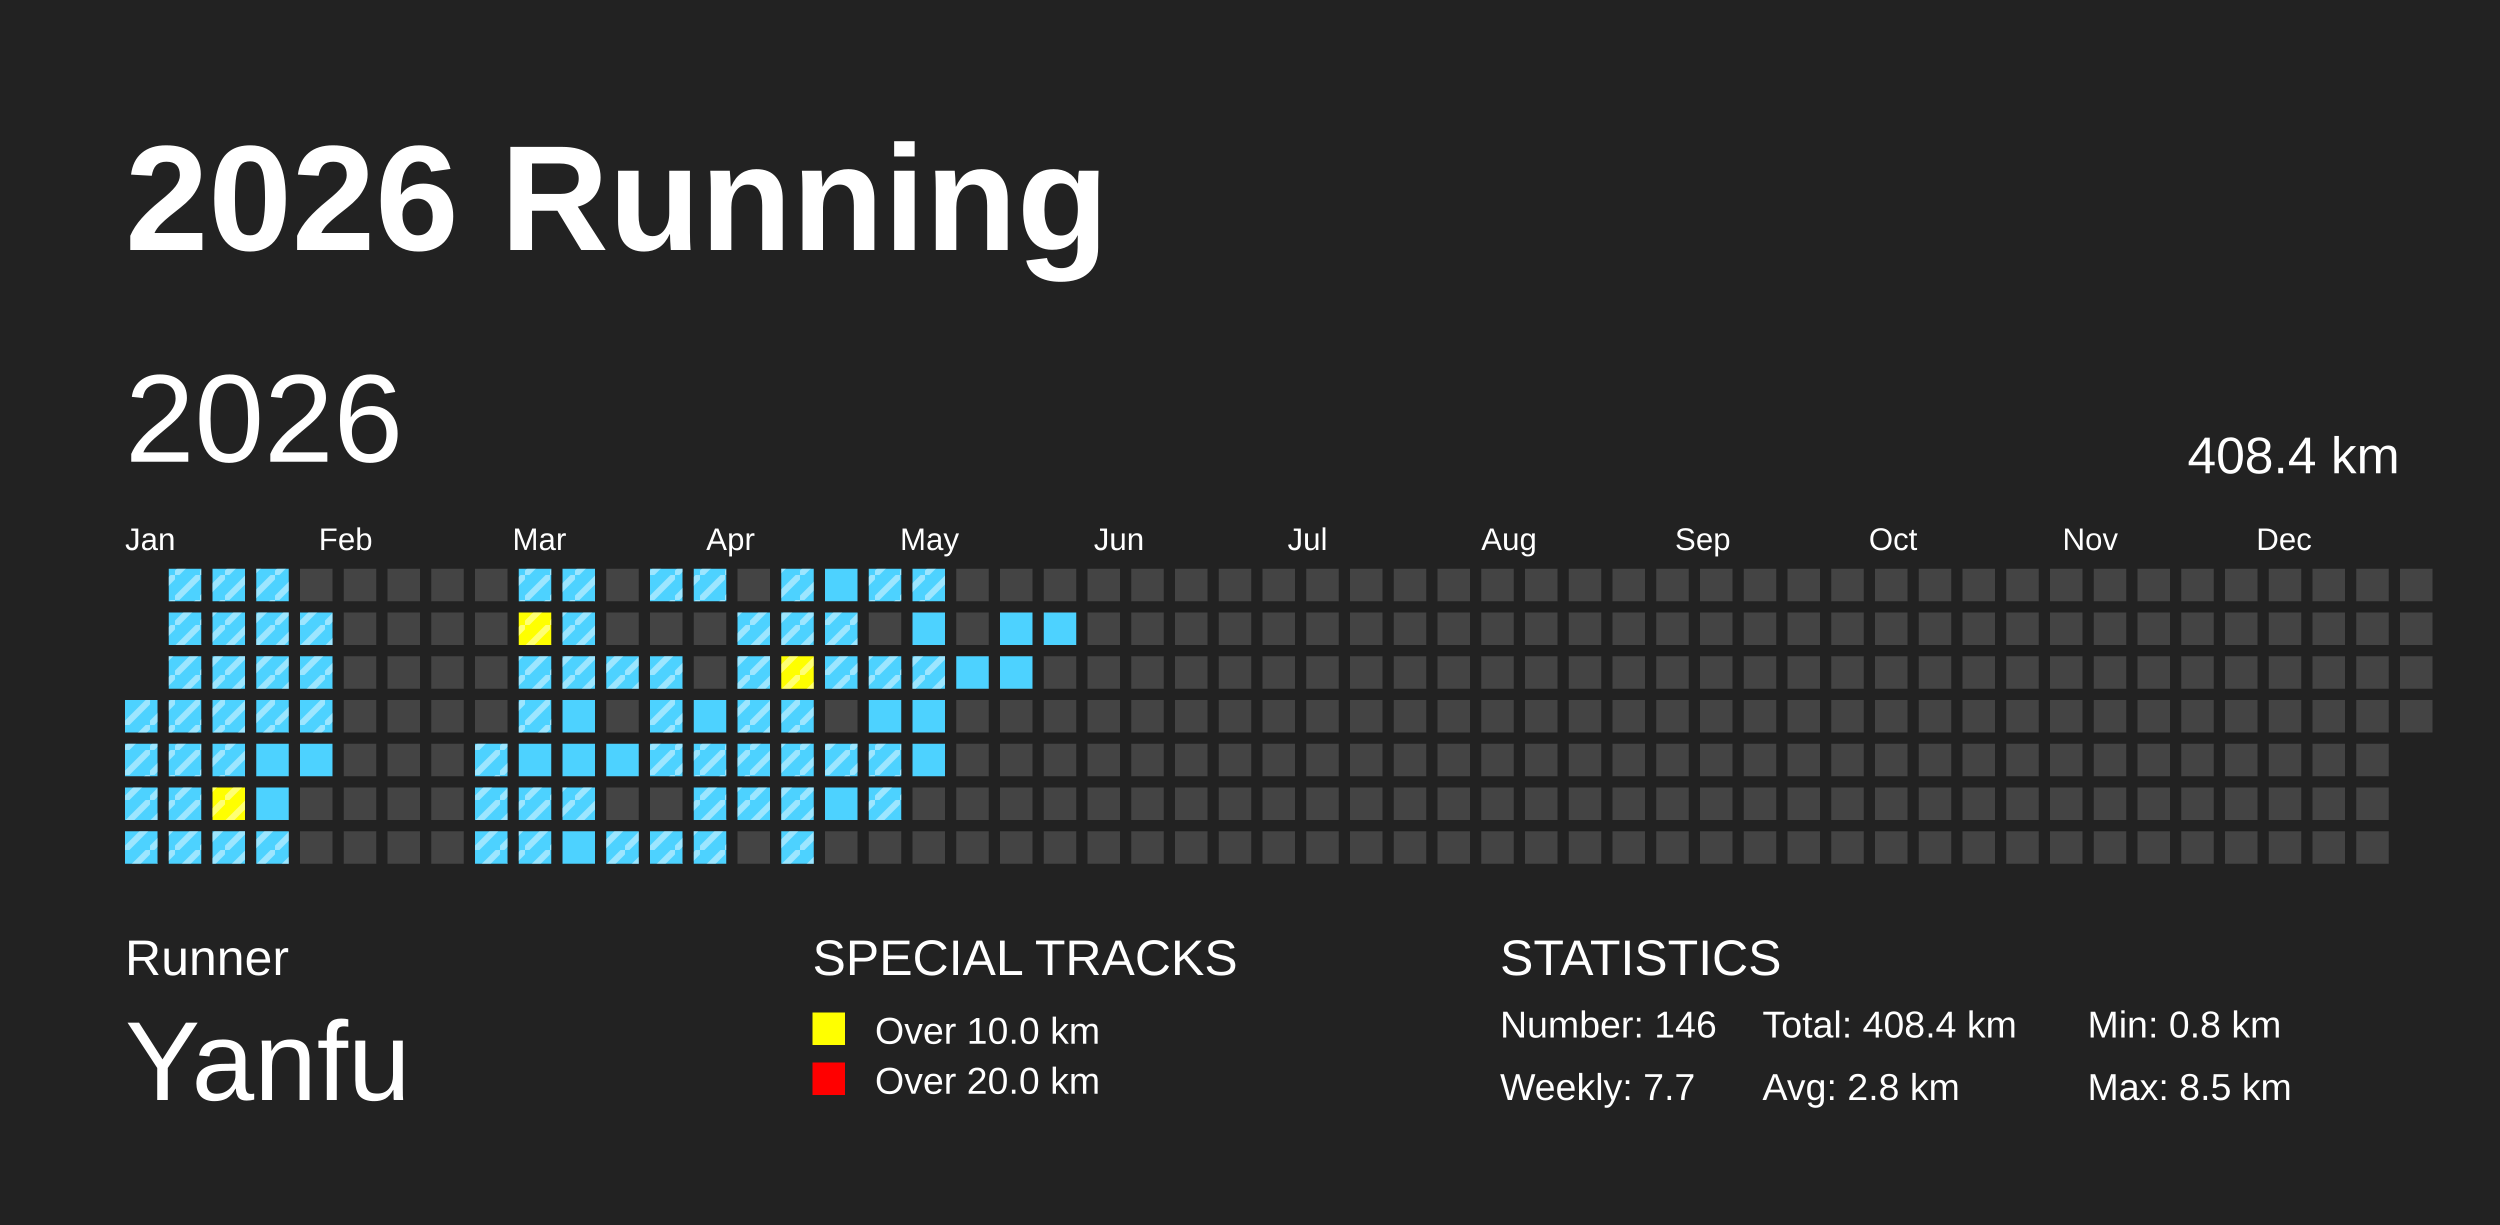
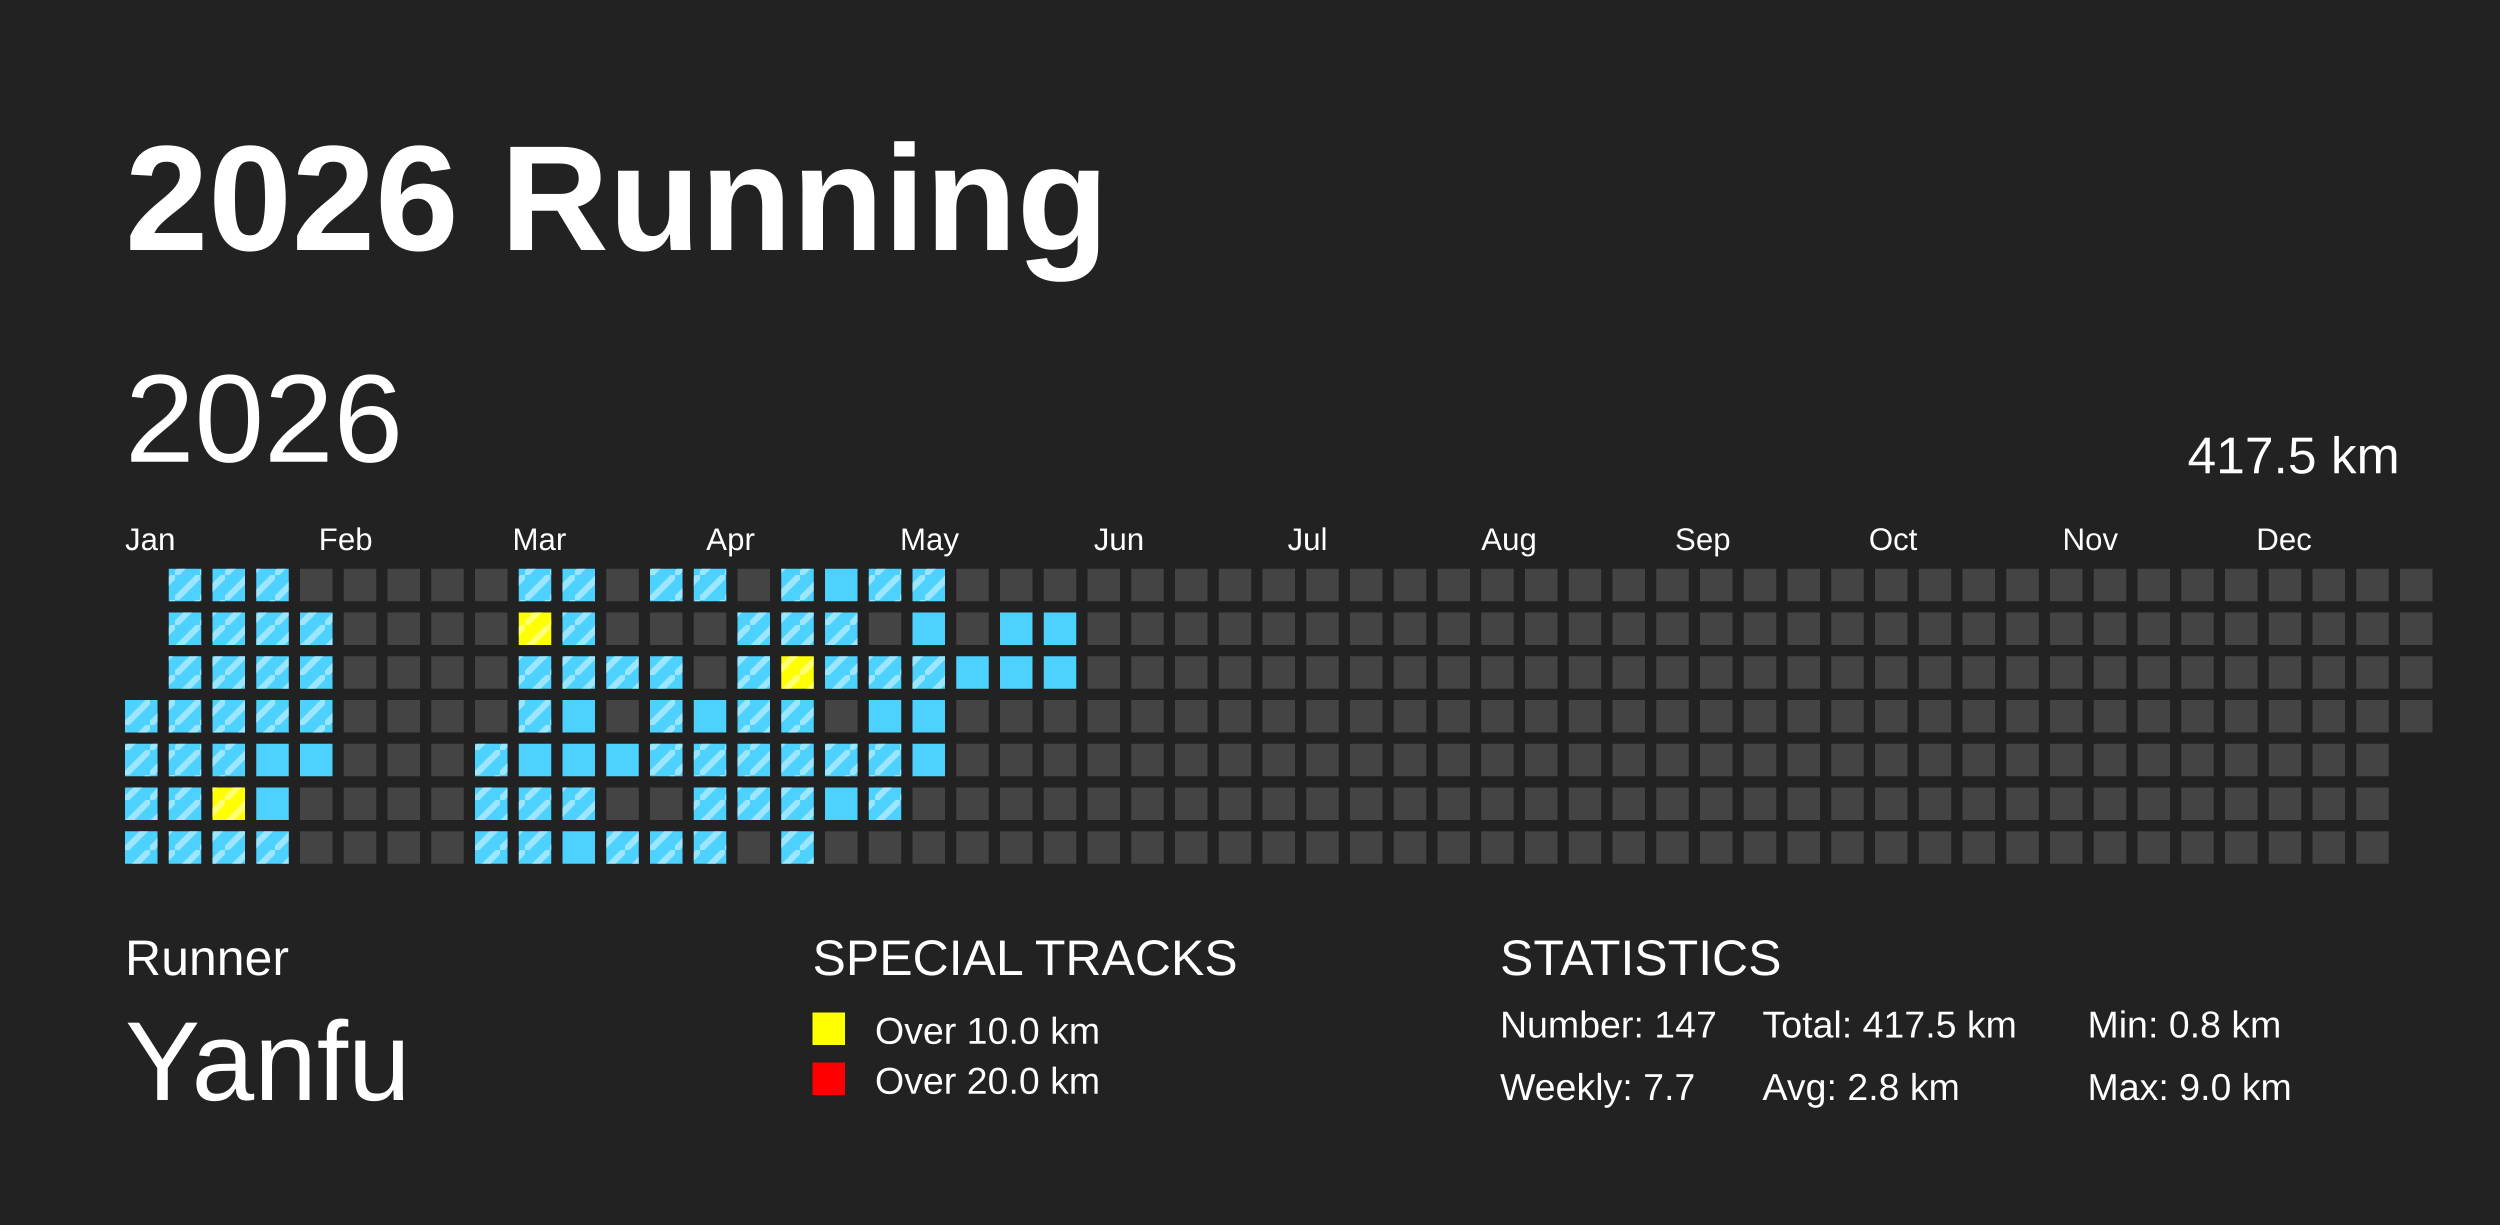
<svg xmlns="http://www.w3.org/2000/svg" baseProfile="full" height="98mm" version="1.1" viewBox="0,0,200,98" width="200mm">
  <defs>
    <pattern height="2" id="indoor-stripe" patternUnits="userSpaceOnUse" width="2">
      <line stroke="white" stroke-opacity="0.45" stroke-width="0.5" x1="0" x2="2" y1="2" y2="0" />
    </pattern>
  </defs>
  <rect fill="#222222" height="98" width="200" x="0" y="0" />
  <text fill="#FFFFFF" style="font-size:12px; font-family:Arial; font-weight:bold;" x="10" y="20">2026 Running</text>
  <text fill="#FFFFFF" style="font-size:4px; font-family:Arial" x="10" y="78">Runner</text>
  <text fill="#FFFFFF" style="font-size:9px; font-family:Arial" x="10" y="88">Yanfu</text>
  <text fill="#FFFFFF" style="font-size:4px; font-family:Arial" x="65" y="78">SPECIAL TRACKS</text>
  <rect fill="yellow" height="2.6" width="2.6" x="65" y="81" />
  <text fill="#FFFFFF" style="font-size:3px; font-family:Arial" x="70" y="83.5">Over 10.0 km</text>
  <rect fill="red" height="2.6" width="2.6" x="65" y="85" />
  <text fill="#FFFFFF" style="font-size:3px; font-family:Arial" x="70" y="87.5">Over 20.0 km</text>
  <text fill="#FFFFFF" style="font-size:4px; font-family:Arial" x="120" y="78">STATISTICS</text>
-   <text fill="#FFFFFF" style="font-size:3px; font-family:Arial" x="120" y="83">Number: 146</text>
+   <text fill="#FFFFFF" style="font-size:3px; font-family:Arial" x="120" y="83">Number: 147</text>
  <text fill="#FFFFFF" style="font-size:3px; font-family:Arial" x="120" y="88">Weekly: 7.7</text>
-   <text fill="#FFFFFF" style="font-size:3px; font-family:Arial" x="141" y="83">Total: 408.4 km</text>
+   <text fill="#FFFFFF" style="font-size:3px; font-family:Arial" x="141" y="83">Total: 417.5 km</text>
  <text fill="#FFFFFF" style="font-size:3px; font-family:Arial" x="141" y="88">Avg: 2.8 km</text>
  <text fill="#FFFFFF" style="font-size:3px; font-family:Arial" x="167" y="83">Min: 0.8 km</text>
-   <text fill="#FFFFFF" style="font-size:3px; font-family:Arial" x="167" y="88">Max: 8.5 km</text>
+   <text fill="#FFFFFF" style="font-size:3px; font-family:Arial" x="167" y="88">Max: 9.0 km</text>
  <text dominant-baseline="hanging" fill="#FFFFFF" style="font-size:10.0px; font-family:Arial;" x="10" y="30">2026</text>
-   <text dominant-baseline="hanging" fill="#FFFFFF" style="font-size:4.125px; font-family:Arial;" x="175" y="35">408.4 km</text>
+   <text dominant-baseline="hanging" fill="#FFFFFF" style="font-size:4.125px; font-family:Arial;" x="175" y="35">417.5 km</text>
  <text fill="#FFFFFF" style="font-size:2.5px; font-family:Arial" x="10.0" y="44">Jan</text>
  <text fill="#FFFFFF" style="font-size:2.5px; font-family:Arial" x="25.5" y="44">Feb</text>
  <text fill="#FFFFFF" style="font-size:2.5px; font-family:Arial" x="41.0" y="44">Mar</text>
  <text fill="#FFFFFF" style="font-size:2.5px; font-family:Arial" x="56.5" y="44">Apr</text>
  <text fill="#FFFFFF" style="font-size:2.5px; font-family:Arial" x="72.0" y="44">May</text>
  <text fill="#FFFFFF" style="font-size:2.5px; font-family:Arial" x="87.5" y="44">Jun</text>
  <text fill="#FFFFFF" style="font-size:2.5px; font-family:Arial" x="103.0" y="44">Jul</text>
  <text fill="#FFFFFF" style="font-size:2.5px; font-family:Arial" x="118.5" y="44">Aug</text>
  <text fill="#FFFFFF" style="font-size:2.5px; font-family:Arial" x="134.0" y="44">Sep</text>
  <text fill="#FFFFFF" style="font-size:2.5px; font-family:Arial" x="149.5" y="44">Oct</text>
  <text fill="#FFFFFF" style="font-size:2.5px; font-family:Arial" x="165.0" y="44">Nov</text>
  <text fill="#FFFFFF" style="font-size:2.5px; font-family:Arial" x="180.5" y="44">Dec</text>
  <rect fill="#4DD2FF" height="2.6" width="2.6" x="10.0" y="56.0" />
  <rect fill="url(#indoor-stripe)" height="2.6" width="2.6" x="10.0" y="56.0" />
  <rect fill="#4DD2FF" height="2.6" width="2.6" x="10.0" y="59.5" />
  <rect fill="url(#indoor-stripe)" height="2.6" width="2.6" x="10.0" y="59.5" />
  <rect fill="#4DD2FF" height="2.6" width="2.6" x="10.0" y="63.0" />
  <rect fill="url(#indoor-stripe)" height="2.6" width="2.6" x="10.0" y="63.0" />
  <rect fill="#4DD2FF" height="2.6" width="2.6" x="10.0" y="66.5" />
  <rect fill="url(#indoor-stripe)" height="2.6" width="2.6" x="10.0" y="66.5" />
  <rect fill="#4DD2FF" height="2.6" width="2.6" x="13.5" y="45.5" />
  <rect fill="url(#indoor-stripe)" height="2.6" width="2.6" x="13.5" y="45.5" />
  <rect fill="#4DD2FF" height="2.6" width="2.6" x="13.5" y="49.0" />
  <rect fill="url(#indoor-stripe)" height="2.6" width="2.6" x="13.5" y="49.0" />
  <rect fill="#4DD2FF" height="2.6" width="2.6" x="13.5" y="52.5" />
  <rect fill="url(#indoor-stripe)" height="2.6" width="2.6" x="13.5" y="52.5" />
  <rect fill="#4DD2FF" height="2.6" width="2.6" x="13.5" y="56.0" />
  <rect fill="url(#indoor-stripe)" height="2.6" width="2.6" x="13.5" y="56.0" />
  <rect fill="#4DD2FF" height="2.6" width="2.6" x="13.5" y="59.5" />
  <rect fill="url(#indoor-stripe)" height="2.6" width="2.6" x="13.5" y="59.5" />
  <rect fill="#4DD2FF" height="2.6" width="2.6" x="13.5" y="63.0" />
  <rect fill="url(#indoor-stripe)" height="2.6" width="2.6" x="13.5" y="63.0" />
  <rect fill="#4DD2FF" height="2.6" width="2.6" x="13.5" y="66.5" />
  <rect fill="url(#indoor-stripe)" height="2.6" width="2.6" x="13.5" y="66.5" />
  <rect fill="#4DD2FF" height="2.6" width="2.6" x="17.0" y="45.5" />
  <rect fill="url(#indoor-stripe)" height="2.6" width="2.6" x="17.0" y="45.5" />
  <rect fill="#4DD2FF" height="2.6" width="2.6" x="17.0" y="49.0" />
  <rect fill="url(#indoor-stripe)" height="2.6" width="2.6" x="17.0" y="49.0" />
  <rect fill="#4DD2FF" height="2.6" width="2.6" x="17.0" y="52.5" />
  <rect fill="url(#indoor-stripe)" height="2.6" width="2.6" x="17.0" y="52.5" />
  <rect fill="#4DD2FF" height="2.6" width="2.6" x="17.0" y="56.0" />
  <rect fill="url(#indoor-stripe)" height="2.6" width="2.6" x="17.0" y="56.0" />
  <rect fill="#4DD2FF" height="2.6" width="2.6" x="17.0" y="59.5" />
  <rect fill="url(#indoor-stripe)" height="2.6" width="2.6" x="17.0" y="59.5" />
  <rect fill="yellow" height="2.6" width="2.6" x="17.0" y="63.0" />
  <rect fill="url(#indoor-stripe)" height="2.6" width="2.6" x="17.0" y="63.0" />
  <rect fill="#4DD2FF" height="2.6" width="2.6" x="17.0" y="66.5" />
  <rect fill="url(#indoor-stripe)" height="2.6" width="2.6" x="17.0" y="66.5" />
  <rect fill="#4DD2FF" height="2.6" width="2.6" x="20.5" y="45.5" />
  <rect fill="url(#indoor-stripe)" height="2.6" width="2.6" x="20.5" y="45.5" />
  <rect fill="#4DD2FF" height="2.6" width="2.6" x="20.5" y="49.0" />
  <rect fill="url(#indoor-stripe)" height="2.6" width="2.6" x="20.5" y="49.0" />
  <rect fill="#4DD2FF" height="2.6" width="2.6" x="20.5" y="52.5" />
  <rect fill="url(#indoor-stripe)" height="2.6" width="2.6" x="20.5" y="52.5" />
  <rect fill="#4DD2FF" height="2.6" width="2.6" x="20.5" y="56.0" />
  <rect fill="url(#indoor-stripe)" height="2.6" width="2.6" x="20.5" y="56.0" />
  <rect fill="#4DD2FF" height="2.6" width="2.6" x="20.5" y="59.5" />
  <rect fill="#4DD2FF" height="2.6" width="2.6" x="20.5" y="63.0" />
  <rect fill="#4DD2FF" height="2.6" width="2.6" x="20.5" y="66.5" />
  <rect fill="url(#indoor-stripe)" height="2.6" width="2.6" x="20.5" y="66.5" />
  <rect fill="#444444" height="2.6" width="2.6" x="24.0" y="45.5" />
  <rect fill="#4DD2FF" height="2.6" width="2.6" x="24.0" y="49.0" />
  <rect fill="url(#indoor-stripe)" height="2.6" width="2.6" x="24.0" y="49.0" />
  <rect fill="#4DD2FF" height="2.6" width="2.6" x="24.0" y="52.5" />
  <rect fill="url(#indoor-stripe)" height="2.6" width="2.6" x="24.0" y="52.5" />
  <rect fill="#4DD2FF" height="2.6" width="2.6" x="24.0" y="56.0" />
  <rect fill="url(#indoor-stripe)" height="2.6" width="2.6" x="24.0" y="56.0" />
  <rect fill="#4DD2FF" height="2.6" width="2.6" x="24.0" y="59.5" />
  <rect fill="#444444" height="2.6" width="2.6" x="24.0" y="63.0" />
  <rect fill="#444444" height="2.6" width="2.6" x="24.0" y="66.5" />
  <rect fill="#444444" height="2.6" width="2.6" x="27.5" y="45.5" />
  <rect fill="#444444" height="2.6" width="2.6" x="27.5" y="49.0" />
  <rect fill="#444444" height="2.6" width="2.6" x="27.5" y="52.5" />
  <rect fill="#444444" height="2.6" width="2.6" x="27.5" y="56.0" />
  <rect fill="#444444" height="2.6" width="2.6" x="27.5" y="59.5" />
  <rect fill="#444444" height="2.6" width="2.6" x="27.5" y="63.0" />
  <rect fill="#444444" height="2.6" width="2.6" x="27.5" y="66.5" />
  <rect fill="#444444" height="2.6" width="2.6" x="31.0" y="45.5" />
  <rect fill="#444444" height="2.6" width="2.6" x="31.0" y="49.0" />
  <rect fill="#444444" height="2.6" width="2.6" x="31.0" y="52.5" />
  <rect fill="#444444" height="2.6" width="2.6" x="31.0" y="56.0" />
  <rect fill="#444444" height="2.6" width="2.6" x="31.0" y="59.5" />
  <rect fill="#444444" height="2.6" width="2.6" x="31.0" y="63.0" />
  <rect fill="#444444" height="2.6" width="2.6" x="31.0" y="66.5" />
  <rect fill="#444444" height="2.6" width="2.6" x="34.5" y="45.5" />
  <rect fill="#444444" height="2.6" width="2.6" x="34.5" y="49.0" />
  <rect fill="#444444" height="2.6" width="2.6" x="34.5" y="52.5" />
  <rect fill="#444444" height="2.6" width="2.6" x="34.5" y="56.0" />
  <rect fill="#444444" height="2.6" width="2.6" x="34.5" y="59.5" />
  <rect fill="#444444" height="2.6" width="2.6" x="34.5" y="63.0" />
  <rect fill="#444444" height="2.6" width="2.6" x="34.5" y="66.5" />
  <rect fill="#444444" height="2.6" width="2.6" x="38.0" y="45.5" />
  <rect fill="#444444" height="2.6" width="2.6" x="38.0" y="49.0" />
  <rect fill="#444444" height="2.6" width="2.6" x="38.0" y="52.5" />
  <rect fill="#444444" height="2.6" width="2.6" x="38.0" y="56.0" />
  <rect fill="#4DD2FF" height="2.6" width="2.6" x="38.0" y="59.5" />
  <rect fill="url(#indoor-stripe)" height="2.6" width="2.6" x="38.0" y="59.5" />
  <rect fill="#4DD2FF" height="2.6" width="2.6" x="38.0" y="63.0" />
  <rect fill="url(#indoor-stripe)" height="2.6" width="2.6" x="38.0" y="63.0" />
  <rect fill="#4DD2FF" height="2.6" width="2.6" x="38.0" y="66.5" />
  <rect fill="url(#indoor-stripe)" height="2.6" width="2.6" x="38.0" y="66.5" />
  <rect fill="#4DD2FF" height="2.6" width="2.6" x="41.5" y="45.5" />
  <rect fill="url(#indoor-stripe)" height="2.6" width="2.6" x="41.5" y="45.5" />
  <rect fill="yellow" height="2.6" width="2.6" x="41.5" y="49.0" />
  <rect fill="url(#indoor-stripe)" height="2.6" width="2.6" x="41.5" y="49.0" />
  <rect fill="#4DD2FF" height="2.6" width="2.6" x="41.5" y="52.5" />
  <rect fill="url(#indoor-stripe)" height="2.6" width="2.6" x="41.5" y="52.5" />
  <rect fill="#4DD2FF" height="2.6" width="2.6" x="41.5" y="56.0" />
  <rect fill="url(#indoor-stripe)" height="2.6" width="2.6" x="41.5" y="56.0" />
  <rect fill="#4DD2FF" height="2.6" width="2.6" x="41.5" y="59.5" />
  <rect fill="#4DD2FF" height="2.6" width="2.6" x="41.5" y="63.0" />
  <rect fill="url(#indoor-stripe)" height="2.6" width="2.6" x="41.5" y="63.0" />
  <rect fill="#4DD2FF" height="2.6" width="2.6" x="41.5" y="66.5" />
  <rect fill="url(#indoor-stripe)" height="2.6" width="2.6" x="41.5" y="66.5" />
  <rect fill="#4DD2FF" height="2.6" width="2.6" x="45.0" y="45.5" />
  <rect fill="url(#indoor-stripe)" height="2.6" width="2.6" x="45.0" y="45.5" />
  <rect fill="#4DD2FF" height="2.6" width="2.6" x="45.0" y="49.0" />
  <rect fill="url(#indoor-stripe)" height="2.6" width="2.6" x="45.0" y="49.0" />
  <rect fill="#4DD2FF" height="2.6" width="2.6" x="45.0" y="52.5" />
  <rect fill="url(#indoor-stripe)" height="2.6" width="2.6" x="45.0" y="52.5" />
  <rect fill="#4DD2FF" height="2.6" width="2.6" x="45.0" y="56.0" />
  <rect fill="#4DD2FF" height="2.6" width="2.6" x="45.0" y="59.5" />
  <rect fill="#4DD2FF" height="2.6" width="2.6" x="45.0" y="63.0" />
  <rect fill="url(#indoor-stripe)" height="2.6" width="2.6" x="45.0" y="63.0" />
  <rect fill="#4DD2FF" height="2.6" width="2.6" x="45.0" y="66.5" />
  <rect fill="#444444" height="2.6" width="2.6" x="48.5" y="45.5" />
  <rect fill="#444444" height="2.6" width="2.6" x="48.5" y="49.0" />
  <rect fill="#4DD2FF" height="2.6" width="2.6" x="48.5" y="52.5" />
  <rect fill="url(#indoor-stripe)" height="2.6" width="2.6" x="48.5" y="52.5" />
  <rect fill="#444444" height="2.6" width="2.6" x="48.5" y="56.0" />
  <rect fill="#4DD2FF" height="2.6" width="2.6" x="48.5" y="59.5" />
  <rect fill="#444444" height="2.6" width="2.6" x="48.5" y="63.0" />
  <rect fill="#4DD2FF" height="2.6" width="2.6" x="48.5" y="66.5" />
  <rect fill="url(#indoor-stripe)" height="2.6" width="2.6" x="48.5" y="66.5" />
  <rect fill="#4DD2FF" height="2.6" width="2.6" x="52.0" y="45.5" />
  <rect fill="url(#indoor-stripe)" height="2.6" width="2.6" x="52.0" y="45.5" />
  <rect fill="#444444" height="2.6" width="2.6" x="52.0" y="49.0" />
  <rect fill="#4DD2FF" height="2.6" width="2.6" x="52.0" y="52.5" />
  <rect fill="url(#indoor-stripe)" height="2.6" width="2.6" x="52.0" y="52.5" />
  <rect fill="#4DD2FF" height="2.6" width="2.6" x="52.0" y="56.0" />
  <rect fill="url(#indoor-stripe)" height="2.6" width="2.6" x="52.0" y="56.0" />
  <rect fill="#4DD2FF" height="2.6" width="2.6" x="52.0" y="59.5" />
  <rect fill="url(#indoor-stripe)" height="2.6" width="2.6" x="52.0" y="59.5" />
  <rect fill="#444444" height="2.6" width="2.6" x="52.0" y="63.0" />
  <rect fill="#4DD2FF" height="2.6" width="2.6" x="52.0" y="66.5" />
  <rect fill="url(#indoor-stripe)" height="2.6" width="2.6" x="52.0" y="66.5" />
  <rect fill="#4DD2FF" height="2.6" width="2.6" x="55.5" y="45.5" />
  <rect fill="url(#indoor-stripe)" height="2.6" width="2.6" x="55.5" y="45.5" />
  <rect fill="#444444" height="2.6" width="2.6" x="55.5" y="49.0" />
  <rect fill="#444444" height="2.6" width="2.6" x="55.5" y="52.5" />
  <rect fill="#4DD2FF" height="2.6" width="2.6" x="55.5" y="56.0" />
  <rect fill="#4DD2FF" height="2.6" width="2.6" x="55.5" y="59.5" />
  <rect fill="url(#indoor-stripe)" height="2.6" width="2.6" x="55.5" y="59.5" />
  <rect fill="#4DD2FF" height="2.6" width="2.6" x="55.5" y="63.0" />
  <rect fill="url(#indoor-stripe)" height="2.6" width="2.6" x="55.5" y="63.0" />
  <rect fill="#4DD2FF" height="2.6" width="2.6" x="55.5" y="66.5" />
  <rect fill="url(#indoor-stripe)" height="2.6" width="2.6" x="55.5" y="66.5" />
  <rect fill="#444444" height="2.6" width="2.6" x="59.0" y="45.5" />
  <rect fill="#4DD2FF" height="2.6" width="2.6" x="59.0" y="49.0" />
  <rect fill="url(#indoor-stripe)" height="2.6" width="2.6" x="59.0" y="49.0" />
  <rect fill="#4DD2FF" height="2.6" width="2.6" x="59.0" y="52.5" />
  <rect fill="url(#indoor-stripe)" height="2.6" width="2.6" x="59.0" y="52.5" />
  <rect fill="#4DD2FF" height="2.6" width="2.6" x="59.0" y="56.0" />
  <rect fill="url(#indoor-stripe)" height="2.6" width="2.6" x="59.0" y="56.0" />
  <rect fill="#4DD2FF" height="2.6" width="2.6" x="59.0" y="59.5" />
  <rect fill="url(#indoor-stripe)" height="2.6" width="2.6" x="59.0" y="59.5" />
  <rect fill="#4DD2FF" height="2.6" width="2.6" x="59.0" y="63.0" />
  <rect fill="url(#indoor-stripe)" height="2.6" width="2.6" x="59.0" y="63.0" />
  <rect fill="#444444" height="2.6" width="2.6" x="59.0" y="66.5" />
  <rect fill="#4DD2FF" height="2.6" width="2.6" x="62.5" y="45.5" />
  <rect fill="url(#indoor-stripe)" height="2.6" width="2.6" x="62.5" y="45.5" />
  <rect fill="#4DD2FF" height="2.6" width="2.6" x="62.5" y="49.0" />
  <rect fill="url(#indoor-stripe)" height="2.6" width="2.6" x="62.5" y="49.0" />
  <rect fill="yellow" height="2.6" width="2.6" x="62.5" y="52.5" />
  <rect fill="url(#indoor-stripe)" height="2.6" width="2.6" x="62.5" y="52.5" />
  <rect fill="#4DD2FF" height="2.6" width="2.6" x="62.5" y="56.0" />
  <rect fill="url(#indoor-stripe)" height="2.6" width="2.6" x="62.5" y="56.0" />
  <rect fill="#4DD2FF" height="2.6" width="2.6" x="62.5" y="59.5" />
  <rect fill="url(#indoor-stripe)" height="2.6" width="2.6" x="62.5" y="59.5" />
  <rect fill="#4DD2FF" height="2.6" width="2.6" x="62.5" y="63.0" />
  <rect fill="url(#indoor-stripe)" height="2.6" width="2.6" x="62.5" y="63.0" />
  <rect fill="#4DD2FF" height="2.6" width="2.6" x="62.5" y="66.5" />
  <rect fill="url(#indoor-stripe)" height="2.6" width="2.6" x="62.5" y="66.5" />
  <rect fill="#4DD2FF" height="2.6" width="2.6" x="66.0" y="45.5" />
  <rect fill="#4DD2FF" height="2.6" width="2.6" x="66.0" y="49.0" />
  <rect fill="url(#indoor-stripe)" height="2.6" width="2.6" x="66.0" y="49.0" />
  <rect fill="#4DD2FF" height="2.6" width="2.6" x="66.0" y="52.5" />
  <rect fill="url(#indoor-stripe)" height="2.6" width="2.6" x="66.0" y="52.5" />
  <rect fill="#444444" height="2.6" width="2.6" x="66.0" y="56.0" />
  <rect fill="#4DD2FF" height="2.6" width="2.6" x="66.0" y="59.5" />
  <rect fill="url(#indoor-stripe)" height="2.6" width="2.6" x="66.0" y="59.5" />
  <rect fill="#4DD2FF" height="2.6" width="2.6" x="66.0" y="63.0" />
  <rect fill="#444444" height="2.6" width="2.6" x="66.0" y="66.5" />
  <rect fill="#4DD2FF" height="2.6" width="2.6" x="69.5" y="45.5" />
  <rect fill="url(#indoor-stripe)" height="2.6" width="2.6" x="69.5" y="45.5" />
  <rect fill="#444444" height="2.6" width="2.6" x="69.5" y="49.0" />
  <rect fill="#4DD2FF" height="2.6" width="2.6" x="69.5" y="52.5" />
  <rect fill="url(#indoor-stripe)" height="2.6" width="2.6" x="69.5" y="52.5" />
  <rect fill="#4DD2FF" height="2.6" width="2.6" x="69.5" y="56.0" />
  <rect fill="#4DD2FF" height="2.6" width="2.6" x="69.5" y="59.5" />
  <rect fill="url(#indoor-stripe)" height="2.6" width="2.6" x="69.5" y="59.5" />
  <rect fill="#4DD2FF" height="2.6" width="2.6" x="69.5" y="63.0" />
  <rect fill="url(#indoor-stripe)" height="2.6" width="2.6" x="69.5" y="63.0" />
  <rect fill="#444444" height="2.6" width="2.6" x="69.5" y="66.5" />
  <rect fill="#4DD2FF" height="2.6" width="2.6" x="73.0" y="45.5" />
  <rect fill="url(#indoor-stripe)" height="2.6" width="2.6" x="73.0" y="45.5" />
  <rect fill="#4DD2FF" height="2.6" width="2.6" x="73.0" y="49.0" />
  <rect fill="#4DD2FF" height="2.6" width="2.6" x="73.0" y="52.5" />
  <rect fill="url(#indoor-stripe)" height="2.6" width="2.6" x="73.0" y="52.5" />
  <rect fill="#4DD2FF" height="2.6" width="2.6" x="73.0" y="56.0" />
  <rect fill="#4DD2FF" height="2.6" width="2.6" x="73.0" y="59.5" />
  <rect fill="#444444" height="2.6" width="2.6" x="73.0" y="63.0" />
  <rect fill="#444444" height="2.6" width="2.6" x="73.0" y="66.5" />
  <rect fill="#444444" height="2.6" width="2.6" x="76.5" y="45.5" />
  <rect fill="#444444" height="2.6" width="2.6" x="76.5" y="49.0" />
  <rect fill="#4DD2FF" height="2.6" width="2.6" x="76.5" y="52.5" />
  <rect fill="#444444" height="2.6" width="2.6" x="76.5" y="56.0" />
  <rect fill="#444444" height="2.6" width="2.6" x="76.5" y="59.5" />
  <rect fill="#444444" height="2.6" width="2.6" x="76.5" y="63.0" />
  <rect fill="#444444" height="2.6" width="2.6" x="76.5" y="66.5" />
  <rect fill="#444444" height="2.6" width="2.6" x="80.0" y="45.5" />
  <rect fill="#4DD2FF" height="2.6" width="2.6" x="80.0" y="49.0" />
  <rect fill="#4DD2FF" height="2.6" width="2.6" x="80.0" y="52.5" />
  <rect fill="#444444" height="2.6" width="2.6" x="80.0" y="56.0" />
  <rect fill="#444444" height="2.6" width="2.6" x="80.0" y="59.5" />
  <rect fill="#444444" height="2.6" width="2.6" x="80.0" y="63.0" />
  <rect fill="#444444" height="2.6" width="2.6" x="80.0" y="66.5" />
  <rect fill="#444444" height="2.6" width="2.6" x="83.5" y="45.5" />
  <rect fill="#4DD2FF" height="2.6" width="2.6" x="83.5" y="49.0" />
-   <rect fill="#444444" height="2.6" width="2.6" x="83.5" y="52.5" />
+   <rect fill="#4DD2FF" height="2.6" width="2.6" x="83.5" y="52.5" />
  <rect fill="#444444" height="2.6" width="2.6" x="83.5" y="56.0" />
  <rect fill="#444444" height="2.6" width="2.6" x="83.5" y="59.5" />
  <rect fill="#444444" height="2.6" width="2.6" x="83.5" y="63.0" />
  <rect fill="#444444" height="2.6" width="2.6" x="83.5" y="66.5" />
  <rect fill="#444444" height="2.6" width="2.6" x="87.0" y="45.5" />
  <rect fill="#444444" height="2.6" width="2.6" x="87.0" y="49.0" />
  <rect fill="#444444" height="2.6" width="2.6" x="87.0" y="52.5" />
  <rect fill="#444444" height="2.6" width="2.6" x="87.0" y="56.0" />
  <rect fill="#444444" height="2.6" width="2.6" x="87.0" y="59.5" />
  <rect fill="#444444" height="2.6" width="2.6" x="87.0" y="63.0" />
  <rect fill="#444444" height="2.6" width="2.6" x="87.0" y="66.5" />
  <rect fill="#444444" height="2.6" width="2.6" x="90.5" y="45.5" />
  <rect fill="#444444" height="2.6" width="2.6" x="90.5" y="49.0" />
  <rect fill="#444444" height="2.6" width="2.6" x="90.5" y="52.5" />
  <rect fill="#444444" height="2.6" width="2.6" x="90.5" y="56.0" />
  <rect fill="#444444" height="2.6" width="2.6" x="90.5" y="59.5" />
  <rect fill="#444444" height="2.6" width="2.6" x="90.5" y="63.0" />
  <rect fill="#444444" height="2.6" width="2.6" x="90.5" y="66.5" />
  <rect fill="#444444" height="2.6" width="2.6" x="94.0" y="45.5" />
  <rect fill="#444444" height="2.6" width="2.6" x="94.0" y="49.0" />
  <rect fill="#444444" height="2.6" width="2.6" x="94.0" y="52.5" />
  <rect fill="#444444" height="2.6" width="2.6" x="94.0" y="56.0" />
  <rect fill="#444444" height="2.6" width="2.6" x="94.0" y="59.5" />
  <rect fill="#444444" height="2.6" width="2.6" x="94.0" y="63.0" />
  <rect fill="#444444" height="2.6" width="2.6" x="94.0" y="66.5" />
  <rect fill="#444444" height="2.6" width="2.6" x="97.5" y="45.5" />
  <rect fill="#444444" height="2.6" width="2.6" x="97.5" y="49.0" />
  <rect fill="#444444" height="2.6" width="2.6" x="97.5" y="52.5" />
  <rect fill="#444444" height="2.6" width="2.6" x="97.5" y="56.0" />
  <rect fill="#444444" height="2.6" width="2.6" x="97.5" y="59.5" />
  <rect fill="#444444" height="2.6" width="2.6" x="97.5" y="63.0" />
  <rect fill="#444444" height="2.6" width="2.6" x="97.5" y="66.5" />
  <rect fill="#444444" height="2.6" width="2.6" x="101.0" y="45.5" />
  <rect fill="#444444" height="2.6" width="2.6" x="101.0" y="49.0" />
  <rect fill="#444444" height="2.6" width="2.6" x="101.0" y="52.5" />
  <rect fill="#444444" height="2.6" width="2.6" x="101.0" y="56.0" />
  <rect fill="#444444" height="2.6" width="2.6" x="101.0" y="59.5" />
  <rect fill="#444444" height="2.6" width="2.6" x="101.0" y="63.0" />
  <rect fill="#444444" height="2.6" width="2.6" x="101.0" y="66.5" />
  <rect fill="#444444" height="2.6" width="2.6" x="104.5" y="45.5" />
  <rect fill="#444444" height="2.6" width="2.6" x="104.5" y="49.0" />
  <rect fill="#444444" height="2.6" width="2.6" x="104.5" y="52.5" />
  <rect fill="#444444" height="2.6" width="2.6" x="104.5" y="56.0" />
  <rect fill="#444444" height="2.6" width="2.6" x="104.5" y="59.5" />
  <rect fill="#444444" height="2.6" width="2.6" x="104.5" y="63.0" />
  <rect fill="#444444" height="2.6" width="2.6" x="104.5" y="66.5" />
  <rect fill="#444444" height="2.6" width="2.6" x="108.0" y="45.5" />
  <rect fill="#444444" height="2.6" width="2.6" x="108.0" y="49.0" />
  <rect fill="#444444" height="2.6" width="2.6" x="108.0" y="52.5" />
  <rect fill="#444444" height="2.6" width="2.6" x="108.0" y="56.0" />
  <rect fill="#444444" height="2.6" width="2.6" x="108.0" y="59.5" />
  <rect fill="#444444" height="2.6" width="2.6" x="108.0" y="63.0" />
  <rect fill="#444444" height="2.6" width="2.6" x="108.0" y="66.5" />
  <rect fill="#444444" height="2.6" width="2.6" x="111.5" y="45.5" />
  <rect fill="#444444" height="2.6" width="2.6" x="111.5" y="49.0" />
  <rect fill="#444444" height="2.6" width="2.6" x="111.5" y="52.5" />
  <rect fill="#444444" height="2.6" width="2.6" x="111.5" y="56.0" />
  <rect fill="#444444" height="2.6" width="2.6" x="111.5" y="59.5" />
  <rect fill="#444444" height="2.6" width="2.6" x="111.5" y="63.0" />
  <rect fill="#444444" height="2.6" width="2.6" x="111.5" y="66.5" />
  <rect fill="#444444" height="2.6" width="2.6" x="115.0" y="45.5" />
  <rect fill="#444444" height="2.6" width="2.6" x="115.0" y="49.0" />
  <rect fill="#444444" height="2.6" width="2.6" x="115.0" y="52.5" />
  <rect fill="#444444" height="2.6" width="2.6" x="115.0" y="56.0" />
  <rect fill="#444444" height="2.6" width="2.6" x="115.0" y="59.5" />
  <rect fill="#444444" height="2.6" width="2.6" x="115.0" y="63.0" />
  <rect fill="#444444" height="2.6" width="2.6" x="115.0" y="66.5" />
  <rect fill="#444444" height="2.6" width="2.6" x="118.5" y="45.5" />
  <rect fill="#444444" height="2.6" width="2.6" x="118.5" y="49.0" />
  <rect fill="#444444" height="2.6" width="2.6" x="118.5" y="52.5" />
  <rect fill="#444444" height="2.6" width="2.6" x="118.5" y="56.0" />
  <rect fill="#444444" height="2.6" width="2.6" x="118.5" y="59.5" />
  <rect fill="#444444" height="2.6" width="2.6" x="118.5" y="63.0" />
  <rect fill="#444444" height="2.6" width="2.6" x="118.5" y="66.5" />
  <rect fill="#444444" height="2.6" width="2.6" x="122.0" y="45.5" />
  <rect fill="#444444" height="2.6" width="2.6" x="122.0" y="49.0" />
  <rect fill="#444444" height="2.6" width="2.6" x="122.0" y="52.5" />
  <rect fill="#444444" height="2.6" width="2.6" x="122.0" y="56.0" />
  <rect fill="#444444" height="2.6" width="2.6" x="122.0" y="59.5" />
  <rect fill="#444444" height="2.6" width="2.6" x="122.0" y="63.0" />
  <rect fill="#444444" height="2.6" width="2.6" x="122.0" y="66.5" />
  <rect fill="#444444" height="2.6" width="2.6" x="125.5" y="45.5" />
  <rect fill="#444444" height="2.6" width="2.6" x="125.5" y="49.0" />
  <rect fill="#444444" height="2.6" width="2.6" x="125.5" y="52.5" />
  <rect fill="#444444" height="2.6" width="2.6" x="125.5" y="56.0" />
  <rect fill="#444444" height="2.6" width="2.6" x="125.5" y="59.5" />
  <rect fill="#444444" height="2.6" width="2.6" x="125.5" y="63.0" />
  <rect fill="#444444" height="2.6" width="2.6" x="125.5" y="66.5" />
  <rect fill="#444444" height="2.6" width="2.6" x="129.0" y="45.5" />
  <rect fill="#444444" height="2.6" width="2.6" x="129.0" y="49.0" />
  <rect fill="#444444" height="2.6" width="2.6" x="129.0" y="52.5" />
  <rect fill="#444444" height="2.6" width="2.6" x="129.0" y="56.0" />
  <rect fill="#444444" height="2.6" width="2.6" x="129.0" y="59.5" />
  <rect fill="#444444" height="2.6" width="2.6" x="129.0" y="63.0" />
  <rect fill="#444444" height="2.6" width="2.6" x="129.0" y="66.5" />
  <rect fill="#444444" height="2.6" width="2.6" x="132.5" y="45.5" />
  <rect fill="#444444" height="2.6" width="2.6" x="132.5" y="49.0" />
  <rect fill="#444444" height="2.6" width="2.6" x="132.5" y="52.5" />
  <rect fill="#444444" height="2.6" width="2.6" x="132.5" y="56.0" />
  <rect fill="#444444" height="2.6" width="2.6" x="132.5" y="59.5" />
  <rect fill="#444444" height="2.6" width="2.6" x="132.5" y="63.0" />
  <rect fill="#444444" height="2.6" width="2.6" x="132.5" y="66.5" />
  <rect fill="#444444" height="2.6" width="2.6" x="136.0" y="45.5" />
  <rect fill="#444444" height="2.6" width="2.6" x="136.0" y="49.0" />
  <rect fill="#444444" height="2.6" width="2.6" x="136.0" y="52.5" />
  <rect fill="#444444" height="2.6" width="2.6" x="136.0" y="56.0" />
  <rect fill="#444444" height="2.6" width="2.6" x="136.0" y="59.5" />
  <rect fill="#444444" height="2.6" width="2.6" x="136.0" y="63.0" />
  <rect fill="#444444" height="2.6" width="2.6" x="136.0" y="66.5" />
  <rect fill="#444444" height="2.6" width="2.6" x="139.5" y="45.5" />
  <rect fill="#444444" height="2.6" width="2.6" x="139.5" y="49.0" />
  <rect fill="#444444" height="2.6" width="2.6" x="139.5" y="52.5" />
  <rect fill="#444444" height="2.6" width="2.6" x="139.5" y="56.0" />
  <rect fill="#444444" height="2.6" width="2.6" x="139.5" y="59.5" />
  <rect fill="#444444" height="2.6" width="2.6" x="139.5" y="63.0" />
  <rect fill="#444444" height="2.6" width="2.6" x="139.5" y="66.5" />
  <rect fill="#444444" height="2.6" width="2.6" x="143.0" y="45.5" />
  <rect fill="#444444" height="2.6" width="2.6" x="143.0" y="49.0" />
  <rect fill="#444444" height="2.6" width="2.6" x="143.0" y="52.5" />
  <rect fill="#444444" height="2.6" width="2.6" x="143.0" y="56.0" />
  <rect fill="#444444" height="2.6" width="2.6" x="143.0" y="59.5" />
  <rect fill="#444444" height="2.6" width="2.6" x="143.0" y="63.0" />
  <rect fill="#444444" height="2.6" width="2.6" x="143.0" y="66.5" />
  <rect fill="#444444" height="2.6" width="2.6" x="146.5" y="45.5" />
  <rect fill="#444444" height="2.6" width="2.6" x="146.5" y="49.0" />
  <rect fill="#444444" height="2.6" width="2.6" x="146.5" y="52.5" />
  <rect fill="#444444" height="2.6" width="2.6" x="146.5" y="56.0" />
  <rect fill="#444444" height="2.6" width="2.6" x="146.5" y="59.5" />
  <rect fill="#444444" height="2.6" width="2.6" x="146.5" y="63.0" />
  <rect fill="#444444" height="2.6" width="2.6" x="146.5" y="66.5" />
  <rect fill="#444444" height="2.6" width="2.6" x="150.0" y="45.5" />
  <rect fill="#444444" height="2.6" width="2.6" x="150.0" y="49.0" />
  <rect fill="#444444" height="2.6" width="2.6" x="150.0" y="52.5" />
  <rect fill="#444444" height="2.6" width="2.6" x="150.0" y="56.0" />
  <rect fill="#444444" height="2.6" width="2.6" x="150.0" y="59.5" />
  <rect fill="#444444" height="2.6" width="2.6" x="150.0" y="63.0" />
  <rect fill="#444444" height="2.6" width="2.6" x="150.0" y="66.5" />
  <rect fill="#444444" height="2.6" width="2.6" x="153.5" y="45.5" />
  <rect fill="#444444" height="2.6" width="2.6" x="153.5" y="49.0" />
  <rect fill="#444444" height="2.6" width="2.6" x="153.5" y="52.5" />
  <rect fill="#444444" height="2.6" width="2.6" x="153.5" y="56.0" />
  <rect fill="#444444" height="2.6" width="2.6" x="153.5" y="59.5" />
  <rect fill="#444444" height="2.6" width="2.6" x="153.5" y="63.0" />
  <rect fill="#444444" height="2.6" width="2.6" x="153.5" y="66.5" />
  <rect fill="#444444" height="2.6" width="2.6" x="157.0" y="45.5" />
  <rect fill="#444444" height="2.6" width="2.6" x="157.0" y="49.0" />
  <rect fill="#444444" height="2.6" width="2.6" x="157.0" y="52.5" />
  <rect fill="#444444" height="2.6" width="2.6" x="157.0" y="56.0" />
  <rect fill="#444444" height="2.6" width="2.6" x="157.0" y="59.5" />
  <rect fill="#444444" height="2.6" width="2.6" x="157.0" y="63.0" />
  <rect fill="#444444" height="2.6" width="2.6" x="157.0" y="66.5" />
  <rect fill="#444444" height="2.6" width="2.6" x="160.5" y="45.5" />
  <rect fill="#444444" height="2.6" width="2.6" x="160.5" y="49.0" />
  <rect fill="#444444" height="2.6" width="2.6" x="160.5" y="52.5" />
  <rect fill="#444444" height="2.6" width="2.6" x="160.5" y="56.0" />
  <rect fill="#444444" height="2.6" width="2.6" x="160.5" y="59.5" />
  <rect fill="#444444" height="2.6" width="2.6" x="160.5" y="63.0" />
  <rect fill="#444444" height="2.6" width="2.6" x="160.5" y="66.5" />
  <rect fill="#444444" height="2.6" width="2.6" x="164.0" y="45.5" />
  <rect fill="#444444" height="2.6" width="2.6" x="164.0" y="49.0" />
  <rect fill="#444444" height="2.6" width="2.6" x="164.0" y="52.5" />
  <rect fill="#444444" height="2.6" width="2.6" x="164.0" y="56.0" />
  <rect fill="#444444" height="2.6" width="2.6" x="164.0" y="59.5" />
  <rect fill="#444444" height="2.6" width="2.6" x="164.0" y="63.0" />
  <rect fill="#444444" height="2.6" width="2.6" x="164.0" y="66.5" />
  <rect fill="#444444" height="2.6" width="2.6" x="167.5" y="45.5" />
  <rect fill="#444444" height="2.6" width="2.6" x="167.5" y="49.0" />
  <rect fill="#444444" height="2.6" width="2.6" x="167.5" y="52.5" />
  <rect fill="#444444" height="2.6" width="2.6" x="167.5" y="56.0" />
  <rect fill="#444444" height="2.6" width="2.6" x="167.5" y="59.5" />
  <rect fill="#444444" height="2.6" width="2.6" x="167.5" y="63.0" />
  <rect fill="#444444" height="2.6" width="2.6" x="167.5" y="66.5" />
  <rect fill="#444444" height="2.6" width="2.6" x="171.0" y="45.5" />
  <rect fill="#444444" height="2.6" width="2.6" x="171.0" y="49.0" />
  <rect fill="#444444" height="2.6" width="2.6" x="171.0" y="52.5" />
  <rect fill="#444444" height="2.6" width="2.6" x="171.0" y="56.0" />
  <rect fill="#444444" height="2.6" width="2.6" x="171.0" y="59.5" />
  <rect fill="#444444" height="2.6" width="2.6" x="171.0" y="63.0" />
  <rect fill="#444444" height="2.6" width="2.6" x="171.0" y="66.5" />
  <rect fill="#444444" height="2.6" width="2.6" x="174.5" y="45.5" />
  <rect fill="#444444" height="2.6" width="2.6" x="174.5" y="49.0" />
  <rect fill="#444444" height="2.6" width="2.6" x="174.5" y="52.5" />
  <rect fill="#444444" height="2.6" width="2.6" x="174.5" y="56.0" />
  <rect fill="#444444" height="2.6" width="2.6" x="174.5" y="59.5" />
  <rect fill="#444444" height="2.6" width="2.6" x="174.5" y="63.0" />
  <rect fill="#444444" height="2.6" width="2.6" x="174.5" y="66.5" />
  <rect fill="#444444" height="2.6" width="2.6" x="178.0" y="45.5" />
  <rect fill="#444444" height="2.6" width="2.6" x="178.0" y="49.0" />
  <rect fill="#444444" height="2.6" width="2.6" x="178.0" y="52.5" />
  <rect fill="#444444" height="2.6" width="2.6" x="178.0" y="56.0" />
  <rect fill="#444444" height="2.6" width="2.6" x="178.0" y="59.5" />
  <rect fill="#444444" height="2.6" width="2.6" x="178.0" y="63.0" />
  <rect fill="#444444" height="2.6" width="2.6" x="178.0" y="66.5" />
  <rect fill="#444444" height="2.6" width="2.6" x="181.5" y="45.5" />
  <rect fill="#444444" height="2.6" width="2.6" x="181.5" y="49.0" />
  <rect fill="#444444" height="2.6" width="2.6" x="181.5" y="52.5" />
  <rect fill="#444444" height="2.6" width="2.6" x="181.5" y="56.0" />
  <rect fill="#444444" height="2.6" width="2.6" x="181.5" y="59.5" />
  <rect fill="#444444" height="2.6" width="2.6" x="181.5" y="63.0" />
  <rect fill="#444444" height="2.6" width="2.6" x="181.5" y="66.5" />
  <rect fill="#444444" height="2.6" width="2.6" x="185.0" y="45.5" />
  <rect fill="#444444" height="2.6" width="2.6" x="185.0" y="49.0" />
  <rect fill="#444444" height="2.6" width="2.6" x="185.0" y="52.5" />
  <rect fill="#444444" height="2.6" width="2.6" x="185.0" y="56.0" />
  <rect fill="#444444" height="2.6" width="2.6" x="185.0" y="59.5" />
  <rect fill="#444444" height="2.6" width="2.6" x="185.0" y="63.0" />
  <rect fill="#444444" height="2.6" width="2.6" x="185.0" y="66.5" />
  <rect fill="#444444" height="2.6" width="2.6" x="188.5" y="45.5" />
  <rect fill="#444444" height="2.6" width="2.6" x="188.5" y="49.0" />
  <rect fill="#444444" height="2.6" width="2.6" x="188.5" y="52.5" />
  <rect fill="#444444" height="2.6" width="2.6" x="188.5" y="56.0" />
  <rect fill="#444444" height="2.6" width="2.6" x="188.5" y="59.5" />
  <rect fill="#444444" height="2.6" width="2.6" x="188.5" y="63.0" />
  <rect fill="#444444" height="2.6" width="2.6" x="188.5" y="66.5" />
  <rect fill="#444444" height="2.6" width="2.6" x="192.0" y="45.5" />
  <rect fill="#444444" height="2.6" width="2.6" x="192.0" y="49.0" />
  <rect fill="#444444" height="2.6" width="2.6" x="192.0" y="52.5" />
  <rect fill="#444444" height="2.6" width="2.6" x="192.0" y="56.0" />
</svg>
